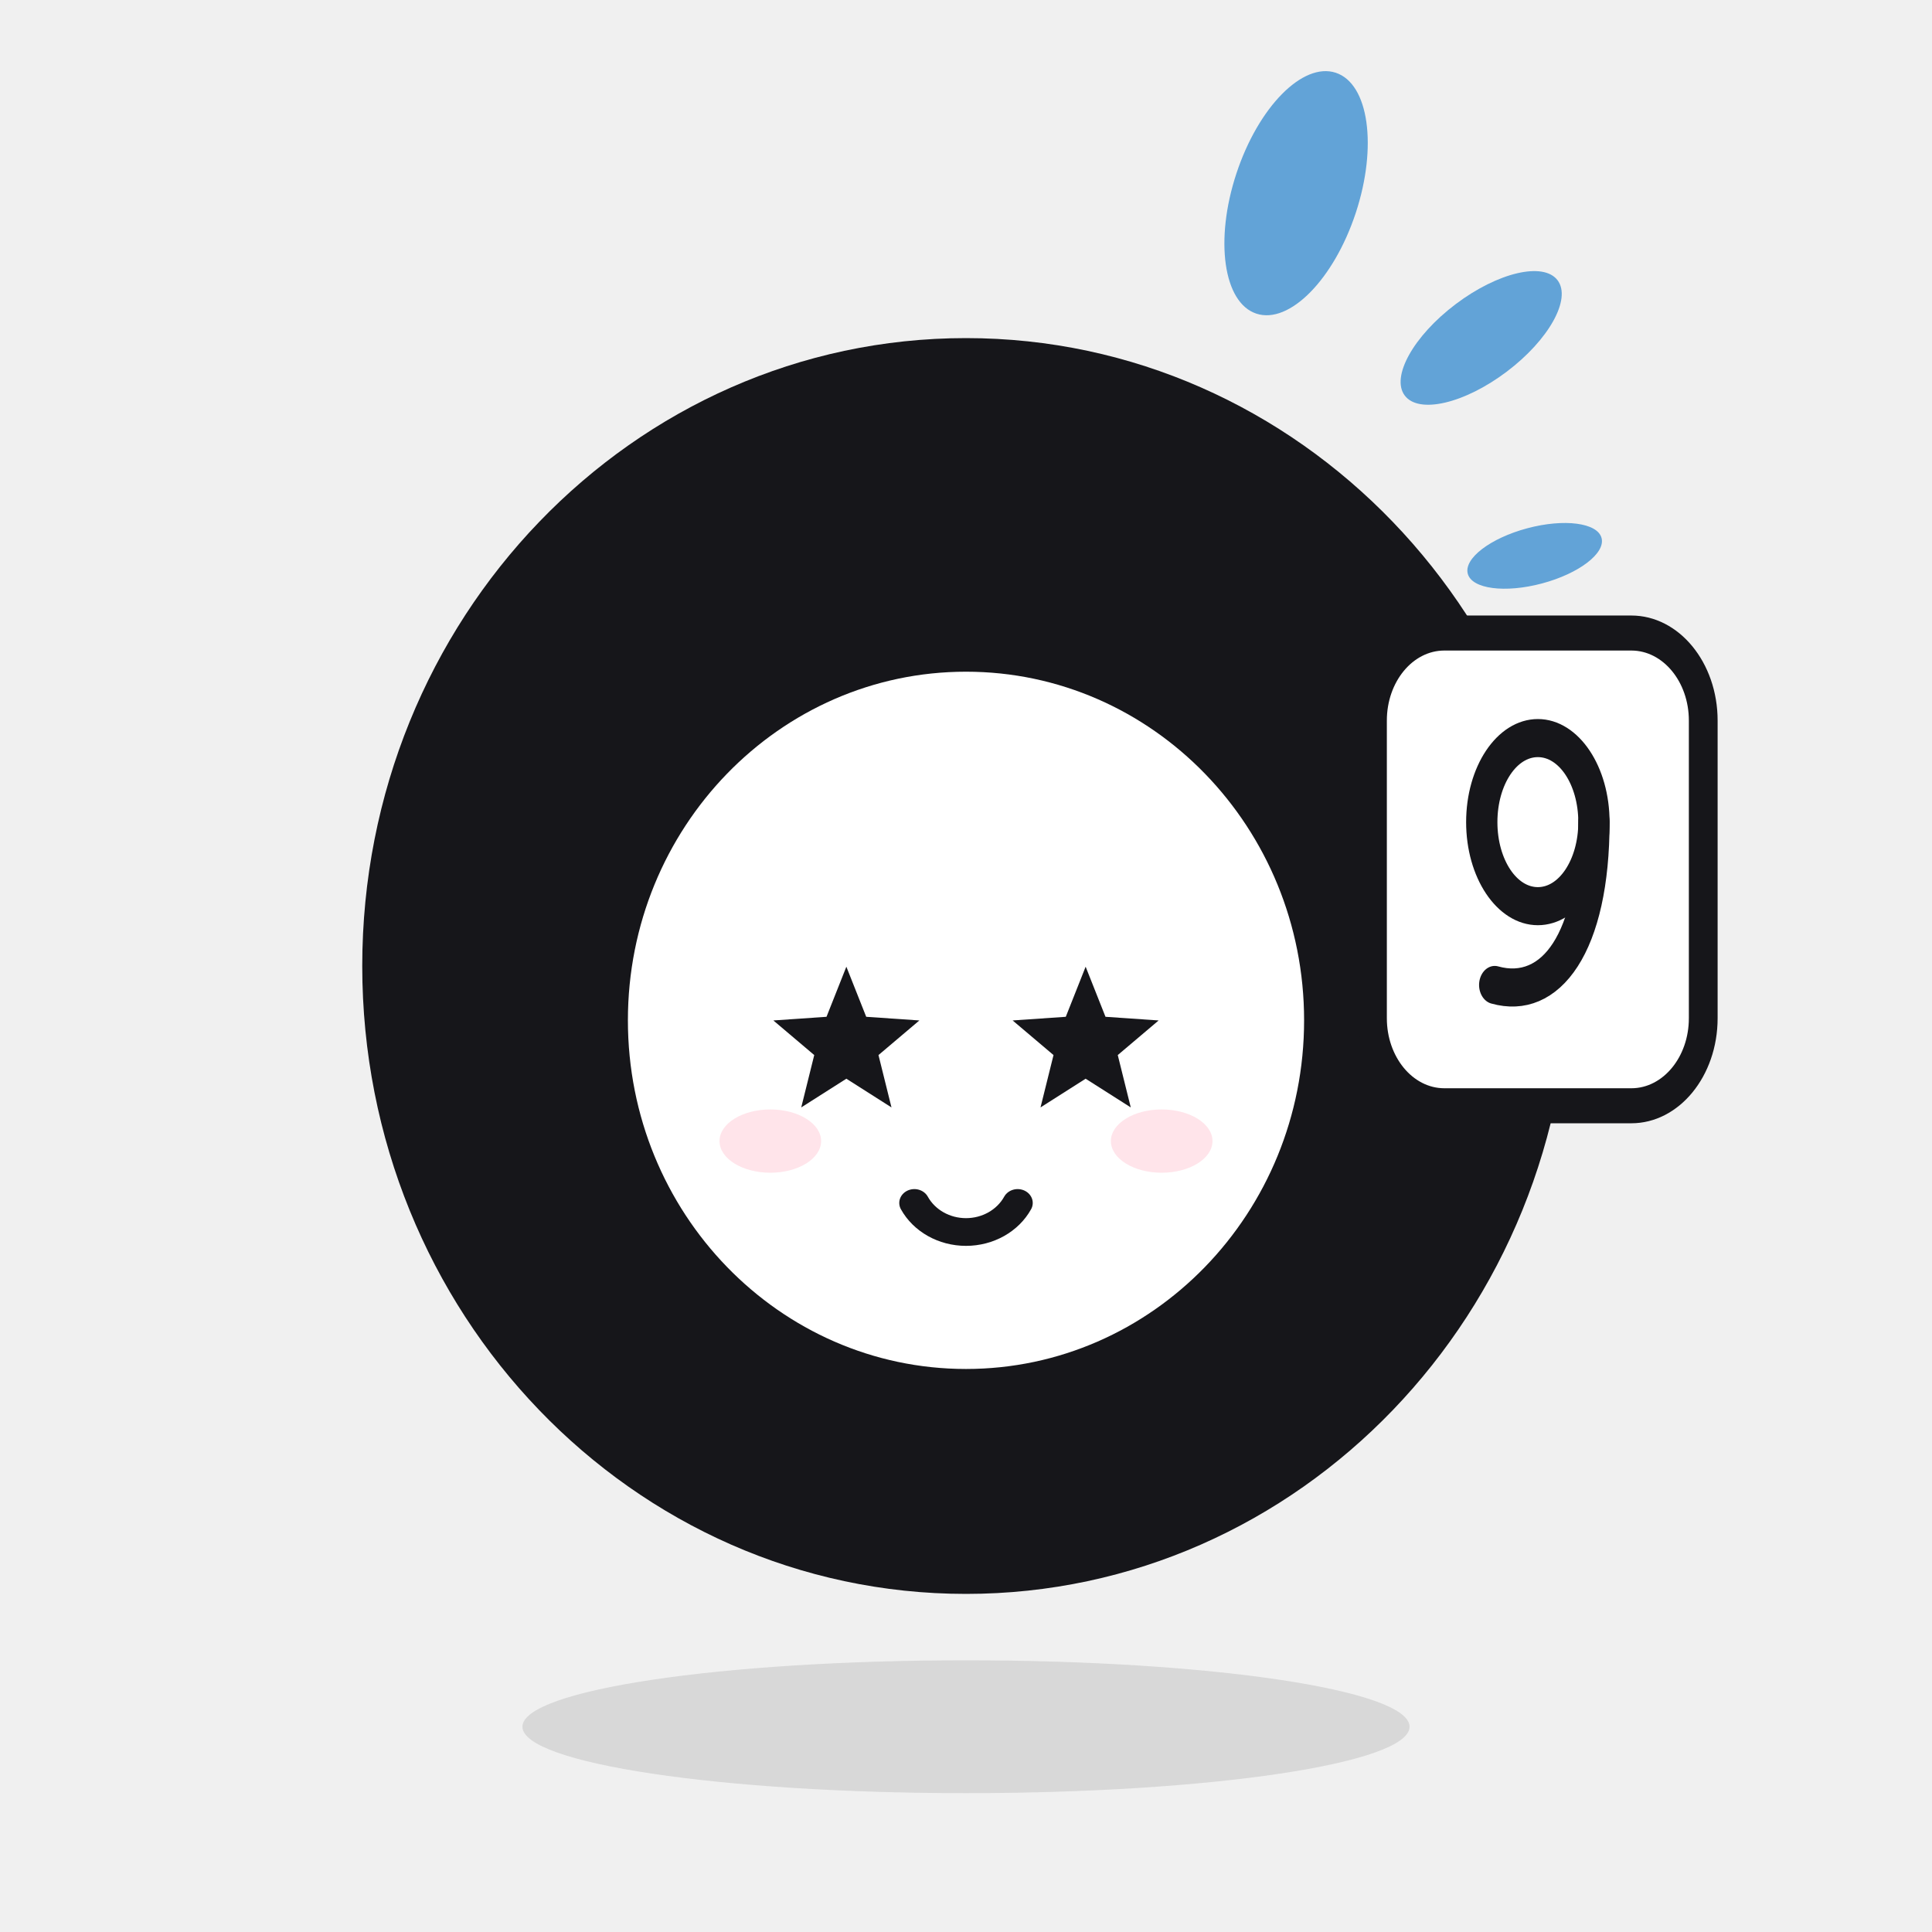
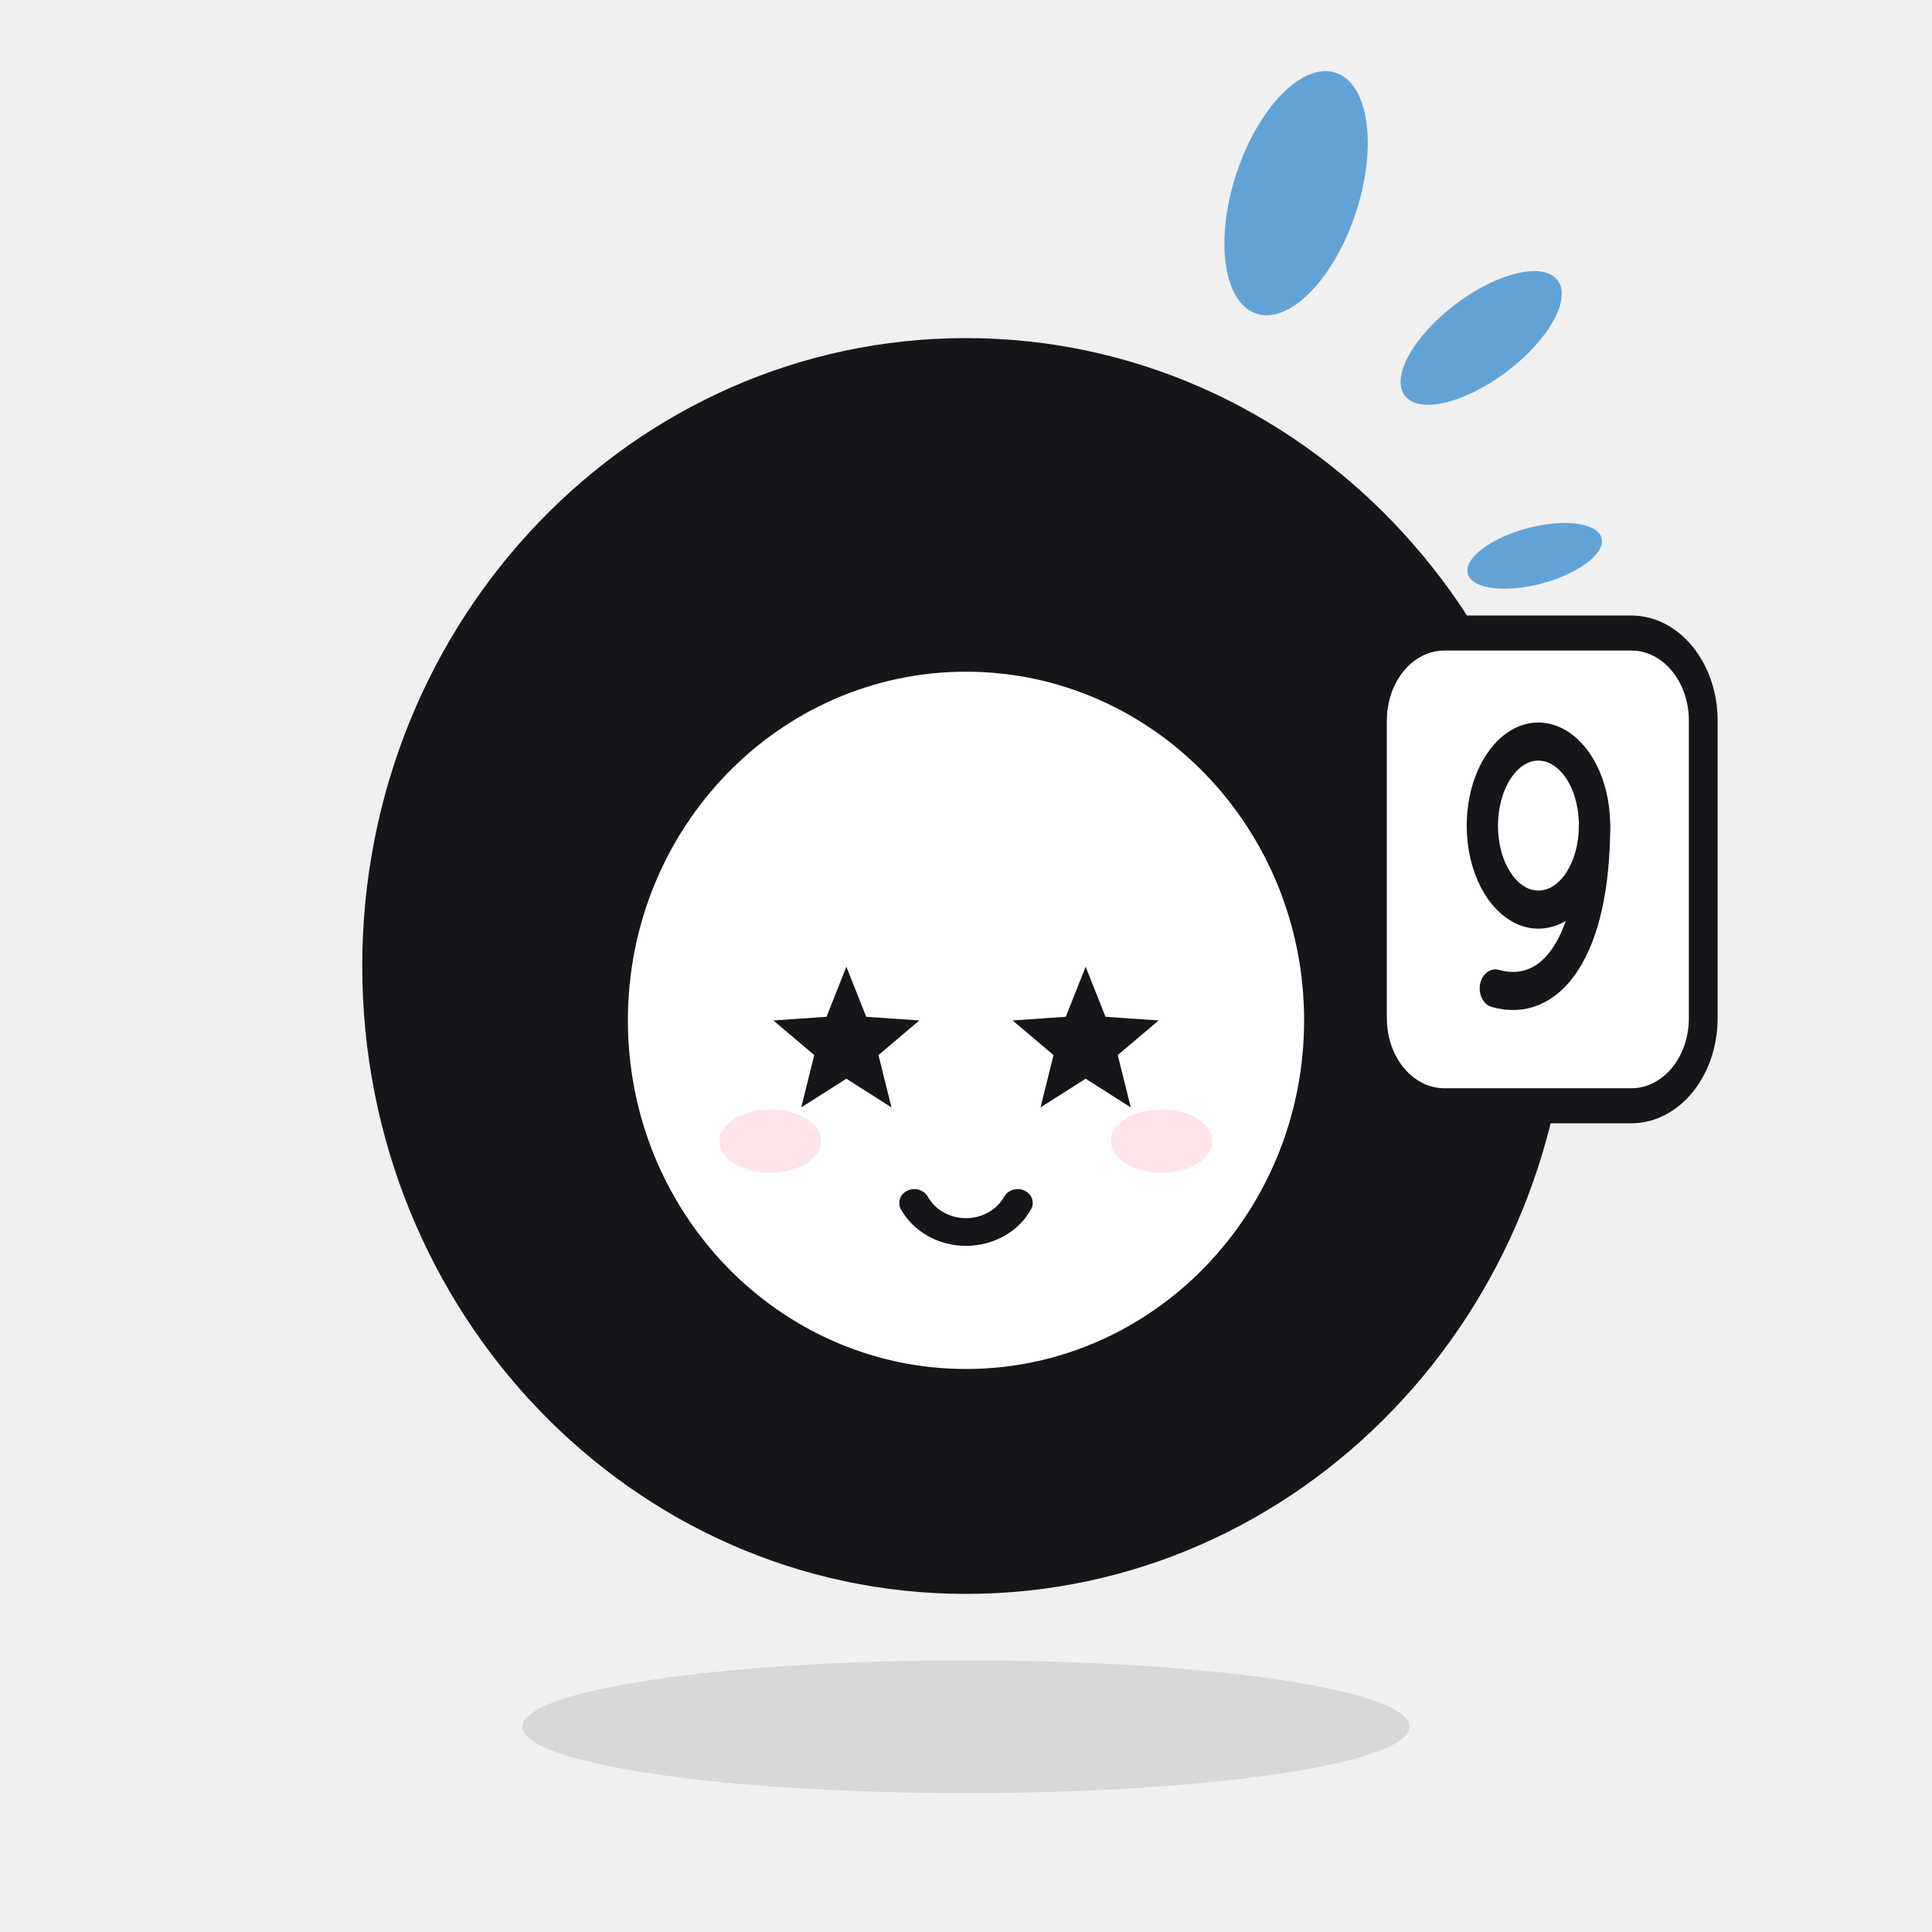
<svg xmlns="http://www.w3.org/2000/svg" width="320" height="320" viewBox="0 0 320 320">
  <defs>
    <clipPath id="bc1">
      <path d="M56 9C56 40.891 30.928 66.745 0 66.745C-30.928 66.745 -56 40.891 -56 9C-56 -22.891 -30.928 -48.745 0 -48.745C30.928 -48.745 56 -22.891 56 9" transform="matrix(1 0 0 1 160 160)" />
    </clipPath>
  </defs>
  <path d="M73.467 126C73.467 132.075 40.575 137 0 137C-40.575 137 -73.467 132.075 -73.467 126C-73.467 119.925 -40.575 115 0 115C40.575 115 73.467 119.925 73.467 126" fill="rgba(22,22,26,0.13)" fill-opacity="0.857" transform="matrix(1 0 0 1 160 160)" />
  <path d="M100 0C100 57.438 55.228 104 0 104C-55.228 104 -100 57.438 -100 0C-100 -57.438 -55.228 -104 0 -104C55.228 -104 100 -57.438 100 0" fill="#16161A" transform="matrix(1 0 0 1 160 160)" />
  <path d="M56 9C56 40.891 30.928 66.745 0 66.745C-30.928 66.745 -56 40.891 -56 9C-56 -22.891 -30.928 -48.745 0 -48.745C30.928 -48.745 56 -22.891 56 9" fill="#FFFFFF" transform="matrix(1 0 0 1 160 160)" />
  <path d="M9 0C9 3.038 4.971 5.5 0 5.5C-4.971 5.5 -9 3.038 -9 0C-9 -3.038 -4.971 -5.5 0 -5.5C4.971 -5.5 9 -3.038 9 0" fill="rgba(255,138,168,0.42)" fill-opacity="0.55" transform="matrix(0.935 0 0 0.953 127.588 189)" />
  <path d="M9 0C9 3.038 4.971 5.5 0 5.5C-4.971 5.5 -9 3.038 -9 0C-9 -3.038 -4.971 -5.5 0 -5.5C4.971 -5.5 9 -3.038 9 0" fill="rgba(255,138,168,0.42)" fill-opacity="0.55" transform="matrix(0.935 0 0 0.953 192.412 189)" />
  <g clip-path="url(#bc1)">
    <path d="M0 -13L3.362 -4.628L12.364 -4.017L5.44 1.768L7.641 10.517L0 5.72L-7.641 10.517L-5.44 1.768L-12.364 -4.017L-3.362 -4.628Z" fill="#16161A" transform="matrix(0.978 0 0 0.991 140.184 173)" />
    <path d="M0 -13L3.362 -4.628L12.364 -4.017L5.44 1.768L7.641 10.517L0 5.72L-7.641 10.517L-5.44 1.768L-12.364 -4.017L-3.362 -4.628Z" fill="#16161A" transform="matrix(0.978 0 0 0.991 179.816 173)" />
    <path d="M8.554 1.358C6.915 4.575 3.61 6.6 0 6.6C-3.61 6.6 -6.915 4.575 -8.554 1.358" fill="none" stroke="#16161A" stroke-width="5" stroke-linecap="round" stroke-linejoin="round" transform="matrix(1 0 0 0.918 160 198)" />
  </g>
  <path d="M-10.215 -10.816C-8.289 -8.119 -9.498 -3.956 -12.914 -1.517C-16.33 0.922 -20.66 0.713 -22.585 -1.984C-24.511 -4.681 -23.302 -8.844 -19.886 -11.283C-16.47 -13.722 -12.14 -13.513 -10.215 -10.816" fill="#2A2A31" transform="matrix(0.825 0 0 1 265.983 157.6)" />
  <path d="M17.2 0C17.2 11.267 9.499 20.4 0 20.4C-9.499 20.4 -17.2 11.267 -17.2 0C-17.2 -11.267 -9.499 -20.4 0 -20.4C9.499 -20.4 17.2 -11.267 17.2 0" fill="#2A2A31" transform="matrix(0.825 0 0 1 265.983 157.6)" />
  <path d="M10.407 0C10.407 11.598 5.748 21 0 21C-5.748 21 -10.407 11.598 -10.407 0C-10.407 -11.598 -5.748 -21 0 -21C5.748 -21 10.407 -11.598 10.407 0" fill="#1478C9" fill-opacity="0.644" transform="matrix(0.95 0.313 -0.313 0.95 214.672 32)" />
  <path d="M7.013 0C7.013 8.759 3.873 15.859 0 15.859C-3.873 15.859 -7.013 8.759 -7.013 0C-7.013 -8.759 -3.873 -15.859 0 -15.859C3.873 -15.859 7.013 -8.759 7.013 0" fill="#1478C9" fill-opacity="0.644" transform="matrix(0.602 0.798 -0.798 0.602 245.33 55.971)" />
  <path d="M4.73 0C4.73 6.334 2.612 11.469 0 11.469C-2.612 11.469 -4.73 6.334 -4.73 0C-4.73 -6.334 -2.612 -11.469 0 -11.469C2.612 -11.469 4.73 -6.334 4.73 0" fill="#1478C9" fill-opacity="0.644" transform="matrix(0.258 0.966 -0.966 0.258 254.188 92.067)" />
  <path d="M-13 -27L13 -27L13 -27C18.523 -27 23 -22.523 23 -17L23 17L23 17C23 22.523 18.523 27 13 27L-13 27L-13 27C-18.523 27 -23 22.523 -23 17L-23 -17L-23 -17C-23 -22.523 -18.523 -27 -13 -27Z" fill="#FFFFFF" transform="matrix(1.191 0 0 1.45 254.717 144)" />
  <path d="M-13 -27L13 -27L13 -27C18.523 -27 23 -22.523 23 -17L23 17L23 17C23 22.523 18.523 27 13 27L-13 27L-13 27C-18.523 27 -23 22.523 -23 17L-23 -17L-23 -17C-23 -22.523 -18.523 -27 -13 -27Z" fill="none" stroke="#16161A" stroke-width="4" stroke-linecap="round" stroke-linejoin="round" transform="matrix(1.191 0 0 1.45 254.717 144)" />
-   <path d="M0.26 -0.18C0.26 -0.003 0.144 0.14 0 0.14C-0.144 0.14 -0.26 -0.003 -0.26 -0.18C-0.26 -0.357 -0.144 -0.5 0 -0.5C0.144 -0.5 0.26 -0.357 0.26 -0.18" fill="none" stroke="#16161A" stroke-width="0.145" stroke-linecap="round" stroke-linejoin="round" transform="matrix(35.728 0 0 43.5 254.717 144)" />
-   <path d="M0.26 -0.18C0.26 0.28 0.06 0.5 -0.2 0.44" fill="none" stroke="#16161A" stroke-width="0.145" stroke-linecap="round" stroke-linejoin="round" transform="matrix(35.728 0 0 43.5 254.717 144)" />
+   <path d="M0.13 -0.457C0.032 -0.526 -0.09 -0.511 -0.174 -0.418C-0.258 -0.325 -0.283 -0.176 -0.238 -0.05C-0.192 0.077 -0.085 0.153 0.027 0.138C0.139 0.124 0.231 0.022 0.254 -0.113C0.278 -0.249 0.228 -0.388 0.13 -0.457" fill="none" stroke="#16161A" stroke-width="0.145" stroke-linecap="round" stroke-linejoin="round" transform="matrix(35.728 0 0 43.5 254.818 144.575)" />
+   <path d="M0.26 -0.18C0.26 0.28 0.06 0.5 -0.2 0.44" fill="none" stroke="#16161A" stroke-width="0.145" stroke-linecap="round" stroke-linejoin="round" transform="matrix(35.728 0 0 43.5 254.818 144.575)" />
</svg>
